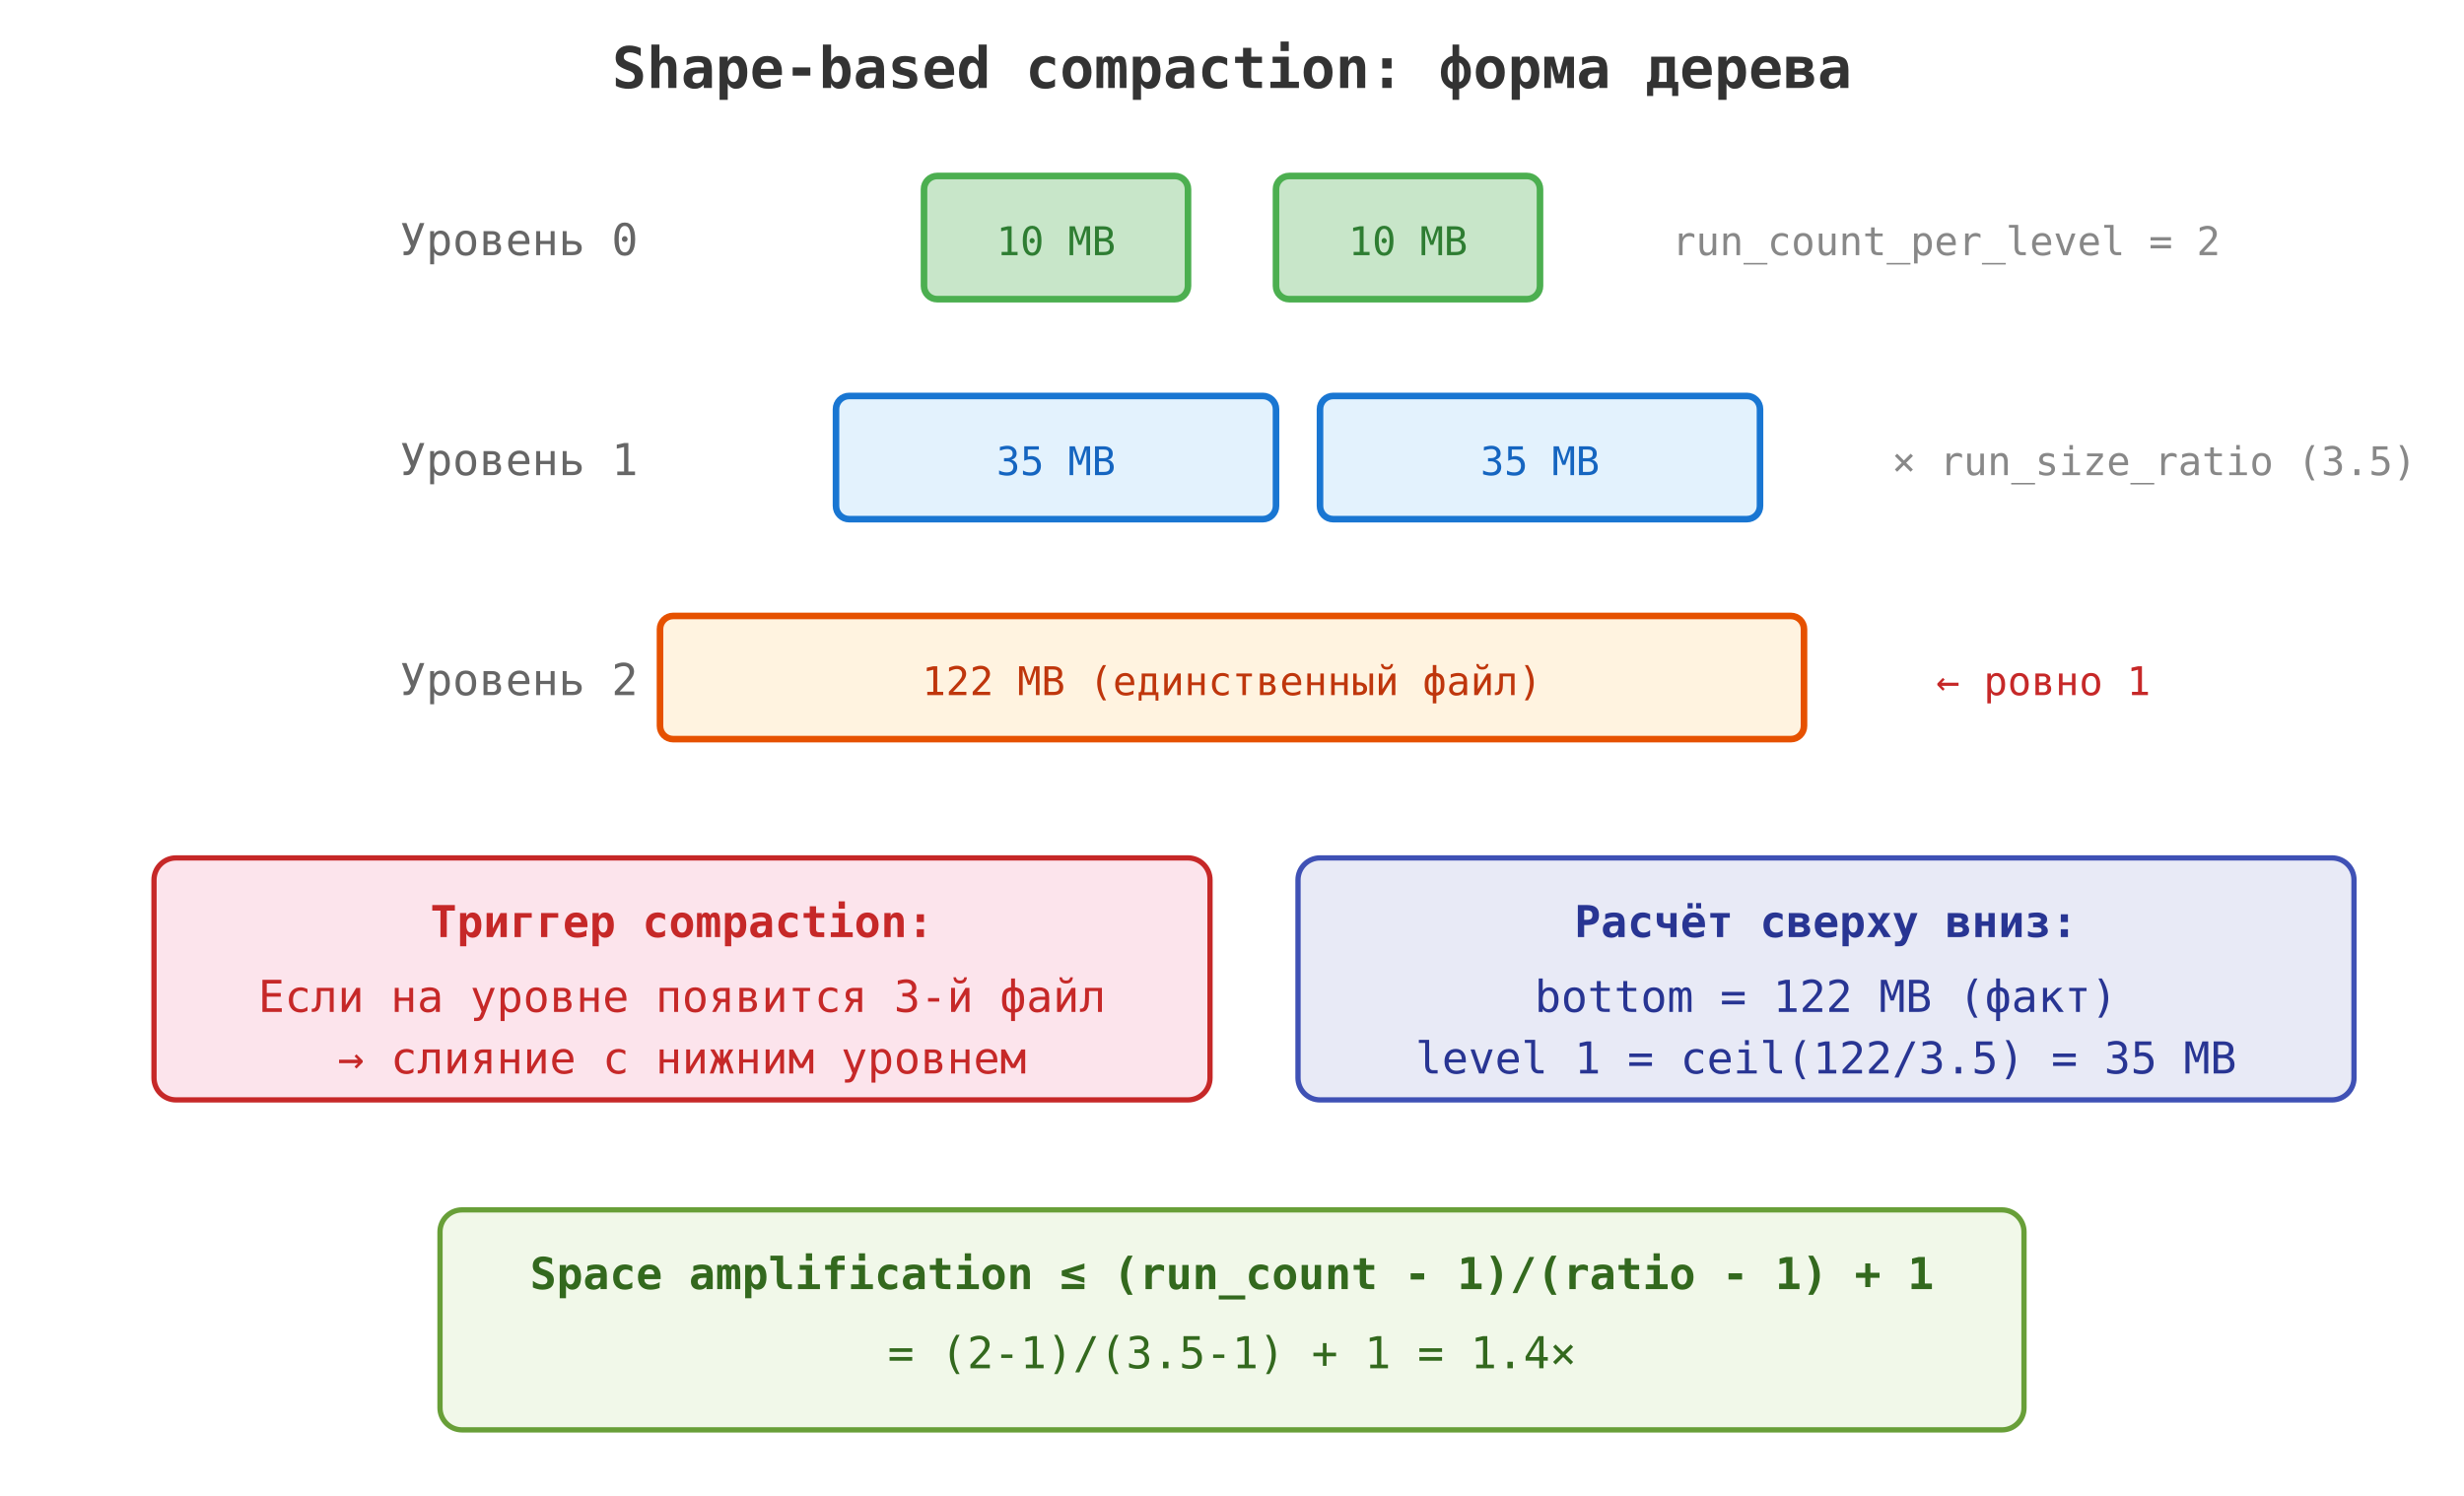
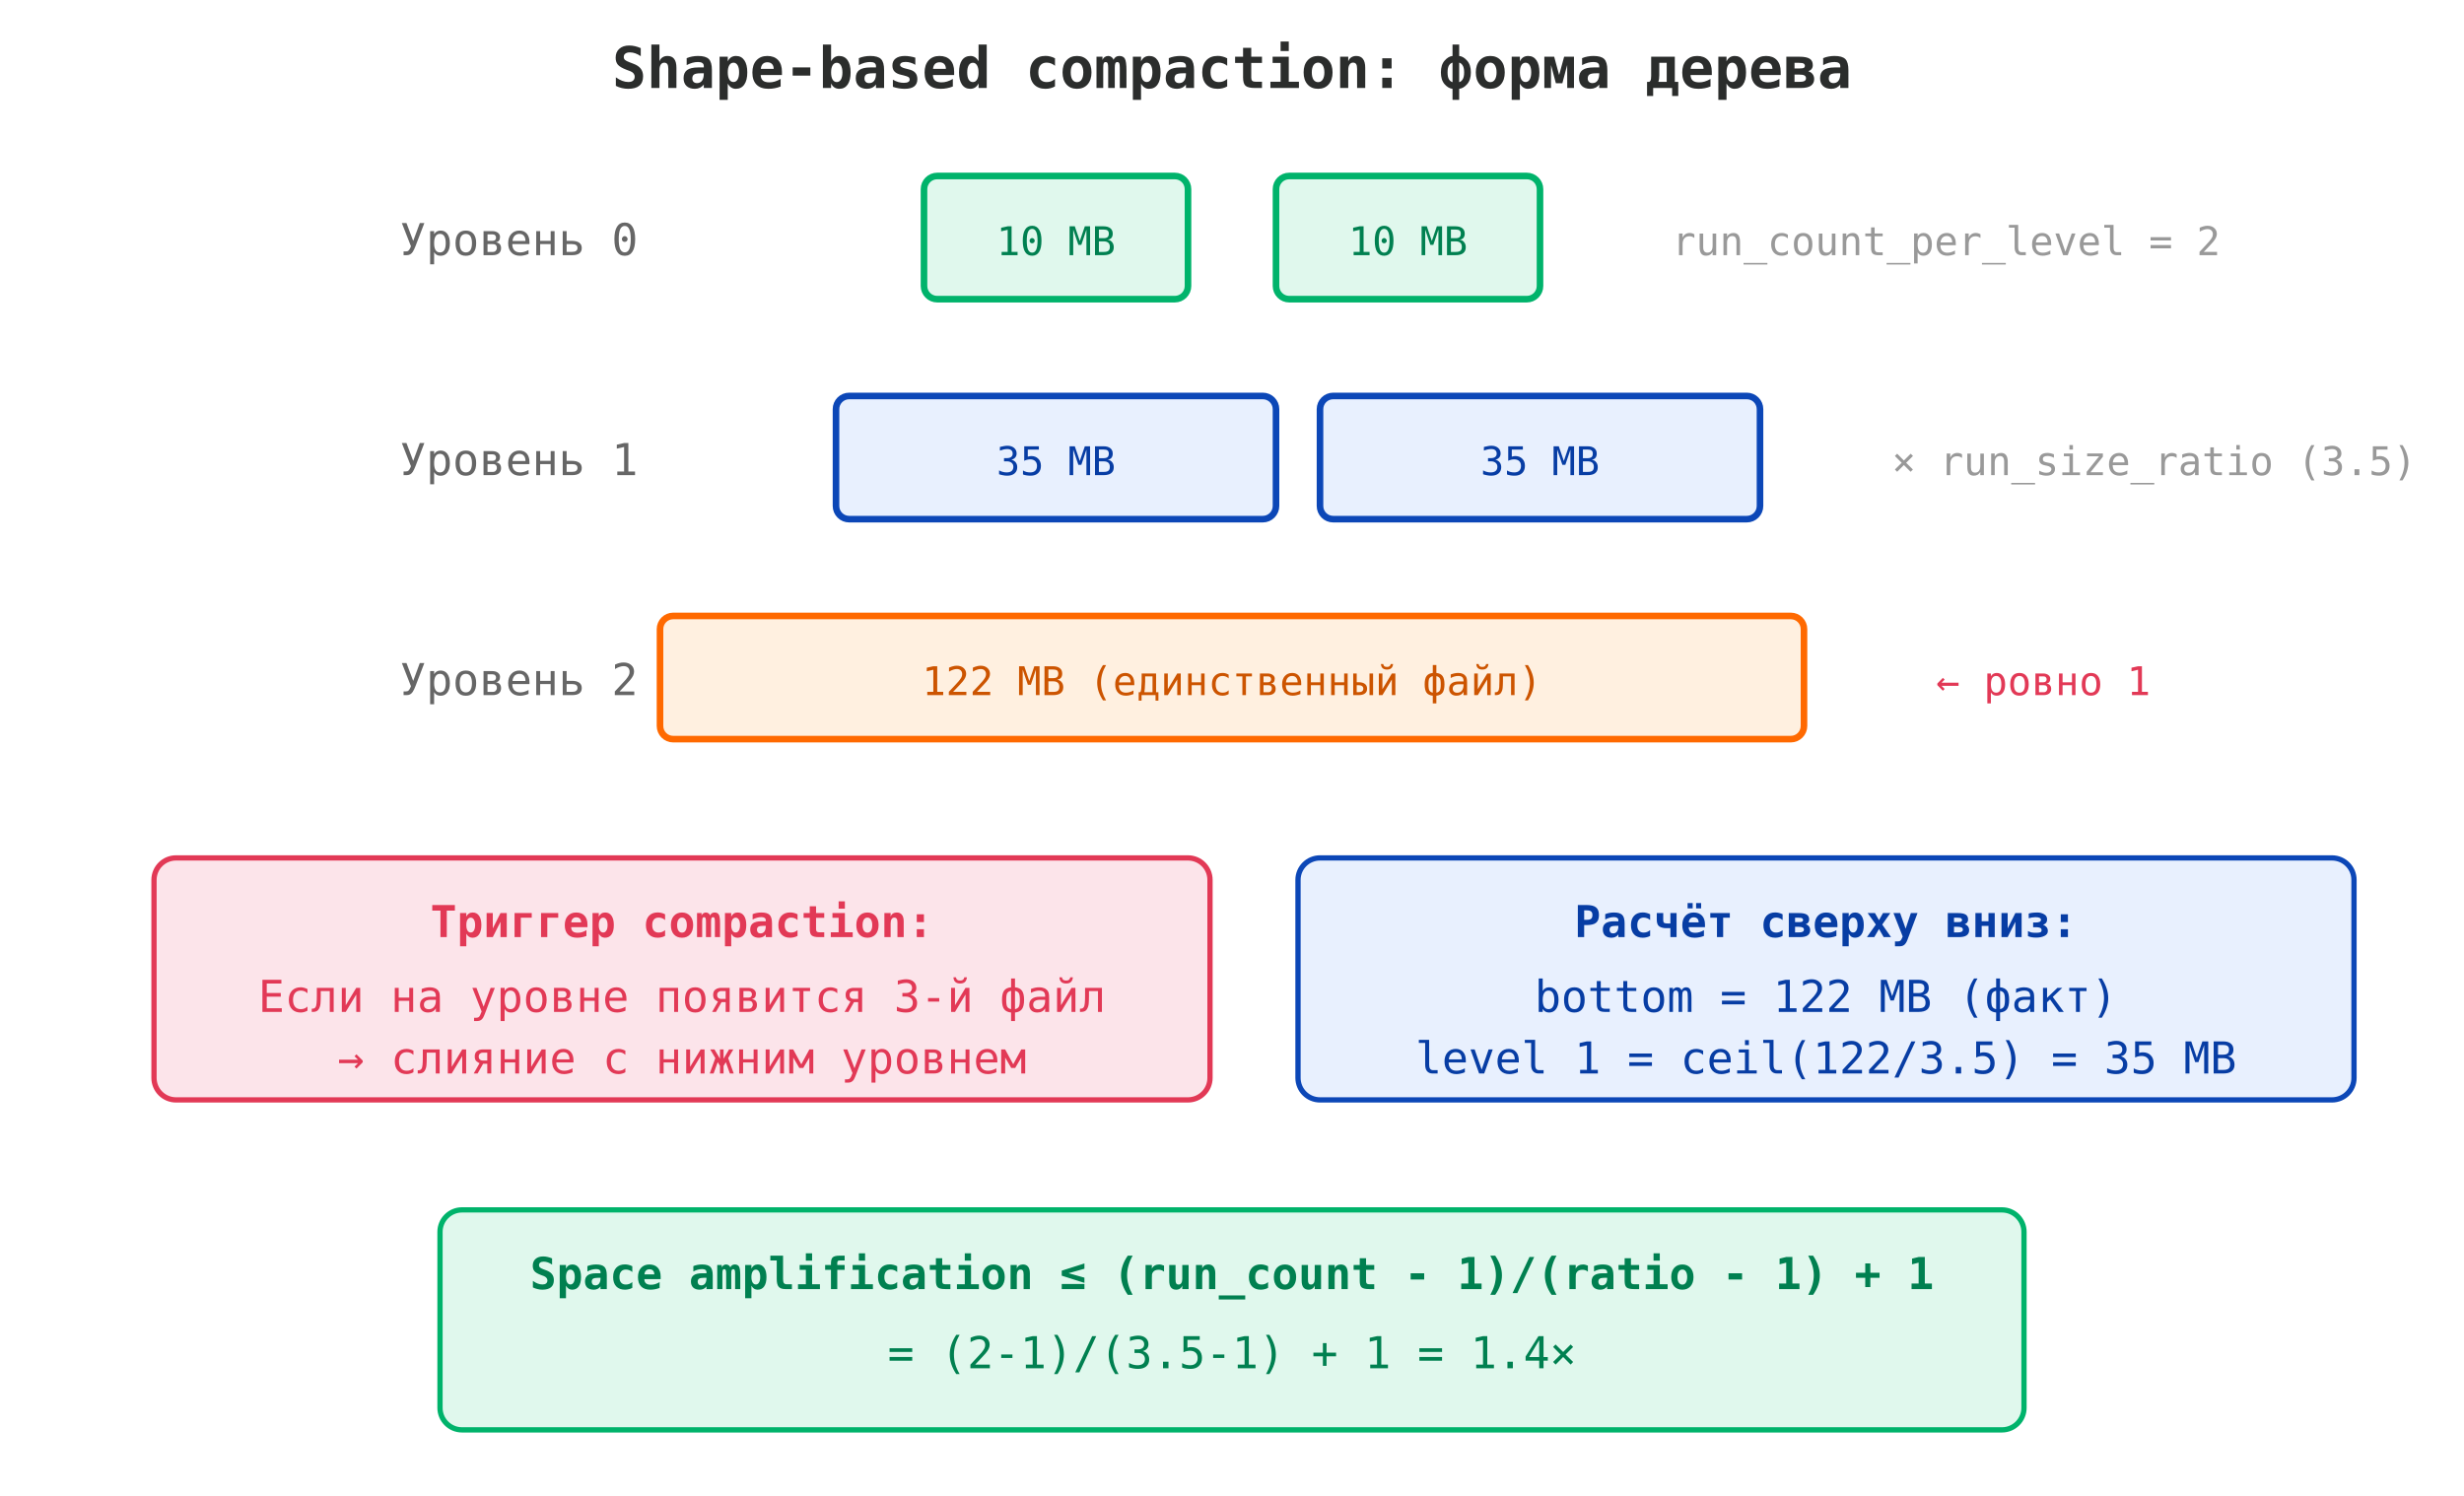
<svg xmlns="http://www.w3.org/2000/svg" viewBox="0 0 560 340" font-family="Consolas, monospace" font-size="11">
  <defs>
    <marker id="arr" markerWidth="7" markerHeight="5" refX="7" refY="2.5" orient="auto">
-       <path d="M0,0 L7,2.5 L0,5" fill="#555" />
+       <path d="M0,0 L7,2.5 L0,5" fill="#2B2D2C" />
    </marker>
  </defs>
-   <text x="280" y="20" text-anchor="middle" font-size="13" font-weight="bold" fill="#333">Shape-based compaction: форма дерева</text>
-   <rect x="210" y="40" width="60" height="28" rx="3" fill="#c8e6c9" stroke="#4caf50" stroke-width="1.5" />
-   <text x="240" y="58" text-anchor="middle" fill="#2e7d32" font-size="9">10 MB</text>
-   <rect x="290" y="40" width="60" height="28" rx="3" fill="#c8e6c9" stroke="#4caf50" stroke-width="1.5" />
-   <text x="320" y="58" text-anchor="middle" fill="#2e7d32" font-size="9">10 MB</text>
+   <text x="280" y="20" text-anchor="middle" font-size="13" font-weight="bold" fill="#2B2D2C">Shape-based compaction: форма дерева</text>
+   <rect x="210" y="40" width="60" height="28" rx="3" fill="#E0F8ED" stroke="#00B36B" stroke-width="1.5" />
+   <text x="240" y="58" text-anchor="middle" fill="#008050" font-size="9">10 MB</text>
+   <rect x="290" y="40" width="60" height="28" rx="3" fill="#E0F8ED" stroke="#00B36B" stroke-width="1.5" />
+   <text x="320" y="58" text-anchor="middle" fill="#008050" font-size="9">10 MB</text>
  <text x="145" y="58" text-anchor="end" fill="#666" font-size="10">Уровень 0</text>
-   <text x="380" y="58" fill="#888" font-size="9">run_count_per_level = 2</text>
-   <rect x="190" y="90" width="100" height="28" rx="3" fill="#e3f2fd" stroke="#1976d2" stroke-width="1.5" />
-   <text x="240" y="108" text-anchor="middle" fill="#1565c0" font-size="9">35 MB</text>
-   <rect x="300" y="90" width="100" height="28" rx="3" fill="#e3f2fd" stroke="#1976d2" stroke-width="1.5" />
-   <text x="350" y="108" text-anchor="middle" fill="#1565c0" font-size="9">35 MB</text>
+   <text x="380" y="58" fill="#999" font-size="9">run_count_per_level = 2</text>
+   <rect x="190" y="90" width="100" height="28" rx="3" fill="#E8F0FE" stroke="#0C47B7" stroke-width="1.5" />
+   <text x="240" y="108" text-anchor="middle" fill="#073DA4" font-size="9">35 MB</text>
+   <rect x="300" y="90" width="100" height="28" rx="3" fill="#E8F0FE" stroke="#0C47B7" stroke-width="1.5" />
+   <text x="350" y="108" text-anchor="middle" fill="#073DA4" font-size="9">35 MB</text>
  <text x="145" y="108" text-anchor="end" fill="#666" font-size="10">Уровень 1</text>
-   <text x="430" y="108" fill="#888" font-size="9">× run_size_ratio (3.5)</text>
-   <rect x="150" y="140" width="260" height="28" rx="3" fill="#fff3e0" stroke="#e65100" stroke-width="1.5" />
-   <text x="280" y="158" text-anchor="middle" fill="#bf360c" font-size="9">122 MB (единственный файл)</text>
+   <text x="430" y="108" fill="#999" font-size="9">× run_size_ratio (3.5)</text>
+   <rect x="150" y="140" width="260" height="28" rx="3" fill="#FFF0E0" stroke="#FF6900" stroke-width="1.5" />
+   <text x="280" y="158" text-anchor="middle" fill="#CC5400" font-size="9">122 MB (единственный файл)</text>
  <text x="145" y="158" text-anchor="end" fill="#666" font-size="10">Уровень 2</text>
-   <text x="440" y="158" fill="#c62828" font-size="9">← ровно 1</text>
-   <rect x="35" y="195" width="240" height="55" rx="5" fill="#fce4ec" stroke="#c62828" stroke-width="1.2" />
-   <text x="155" y="213" text-anchor="middle" fill="#c62828" font-size="10" font-weight="bold">Триггер compaction:</text>
-   <text x="155" y="230" text-anchor="middle" fill="#c62828" font-size="10">Если на уровне появится 3-й файл</text>
-   <text x="155" y="244" text-anchor="middle" fill="#c62828" font-size="10">→ слияние с нижним уровнем</text>
-   <rect x="295" y="195" width="240" height="55" rx="5" fill="#e8eaf6" stroke="#3f51b5" stroke-width="1.2" />
-   <text x="415" y="213" text-anchor="middle" fill="#283593" font-size="10" font-weight="bold">Расчёт сверху вниз:</text>
-   <text x="415" y="230" text-anchor="middle" fill="#283593" font-size="10">bottom = 122 MB (факт)</text>
-   <text x="415" y="244" text-anchor="middle" fill="#283593" font-size="10">level 1 = ceil(122/3.5) = 35 MB</text>
-   <rect x="100" y="275" width="360" height="50" rx="5" fill="#f1f8e9" stroke="#689f38" stroke-width="1.2" />
-   <text x="280" y="293" text-anchor="middle" fill="#33691e" font-size="10" font-weight="bold">Space amplification ≤ (run_count - 1)/(ratio - 1) + 1</text>
-   <text x="280" y="311" text-anchor="middle" fill="#33691e" font-size="10">= (2-1)/(3.5-1) + 1 = 1.4×</text>
+   <text x="440" y="158" fill="#E23956" font-size="9">← ровно 1</text>
+   <rect x="35" y="195" width="240" height="55" rx="5" fill="#FCE4EA" stroke="#E23956" stroke-width="1.2" />
+   <text x="155" y="213" text-anchor="middle" fill="#E23956" font-size="10" font-weight="bold">Триггер compaction:</text>
+   <text x="155" y="230" text-anchor="middle" fill="#E23956" font-size="10">Если на уровне появится 3-й файл</text>
+   <text x="155" y="244" text-anchor="middle" fill="#E23956" font-size="10">→ слияние с нижним уровнем</text>
+   <rect x="295" y="195" width="240" height="55" rx="5" fill="#E8F0FE" stroke="#0C47B7" stroke-width="1.2" />
+   <text x="415" y="213" text-anchor="middle" fill="#073DA4" font-size="10" font-weight="bold">Расчёт сверху вниз:</text>
+   <text x="415" y="230" text-anchor="middle" fill="#073DA4" font-size="10">bottom = 122 MB (факт)</text>
+   <text x="415" y="244" text-anchor="middle" fill="#073DA4" font-size="10">level 1 = ceil(122/3.5) = 35 MB</text>
+   <rect x="100" y="275" width="360" height="50" rx="5" fill="#E0F8ED" stroke="#00B36B" stroke-width="1.2" />
+   <text x="280" y="293" text-anchor="middle" fill="#008050" font-size="10" font-weight="bold">Space amplification ≤ (run_count - 1)/(ratio - 1) + 1</text>
+   <text x="280" y="311" text-anchor="middle" fill="#008050" font-size="10">= (2-1)/(3.5-1) + 1 = 1.4×</text>
</svg>
